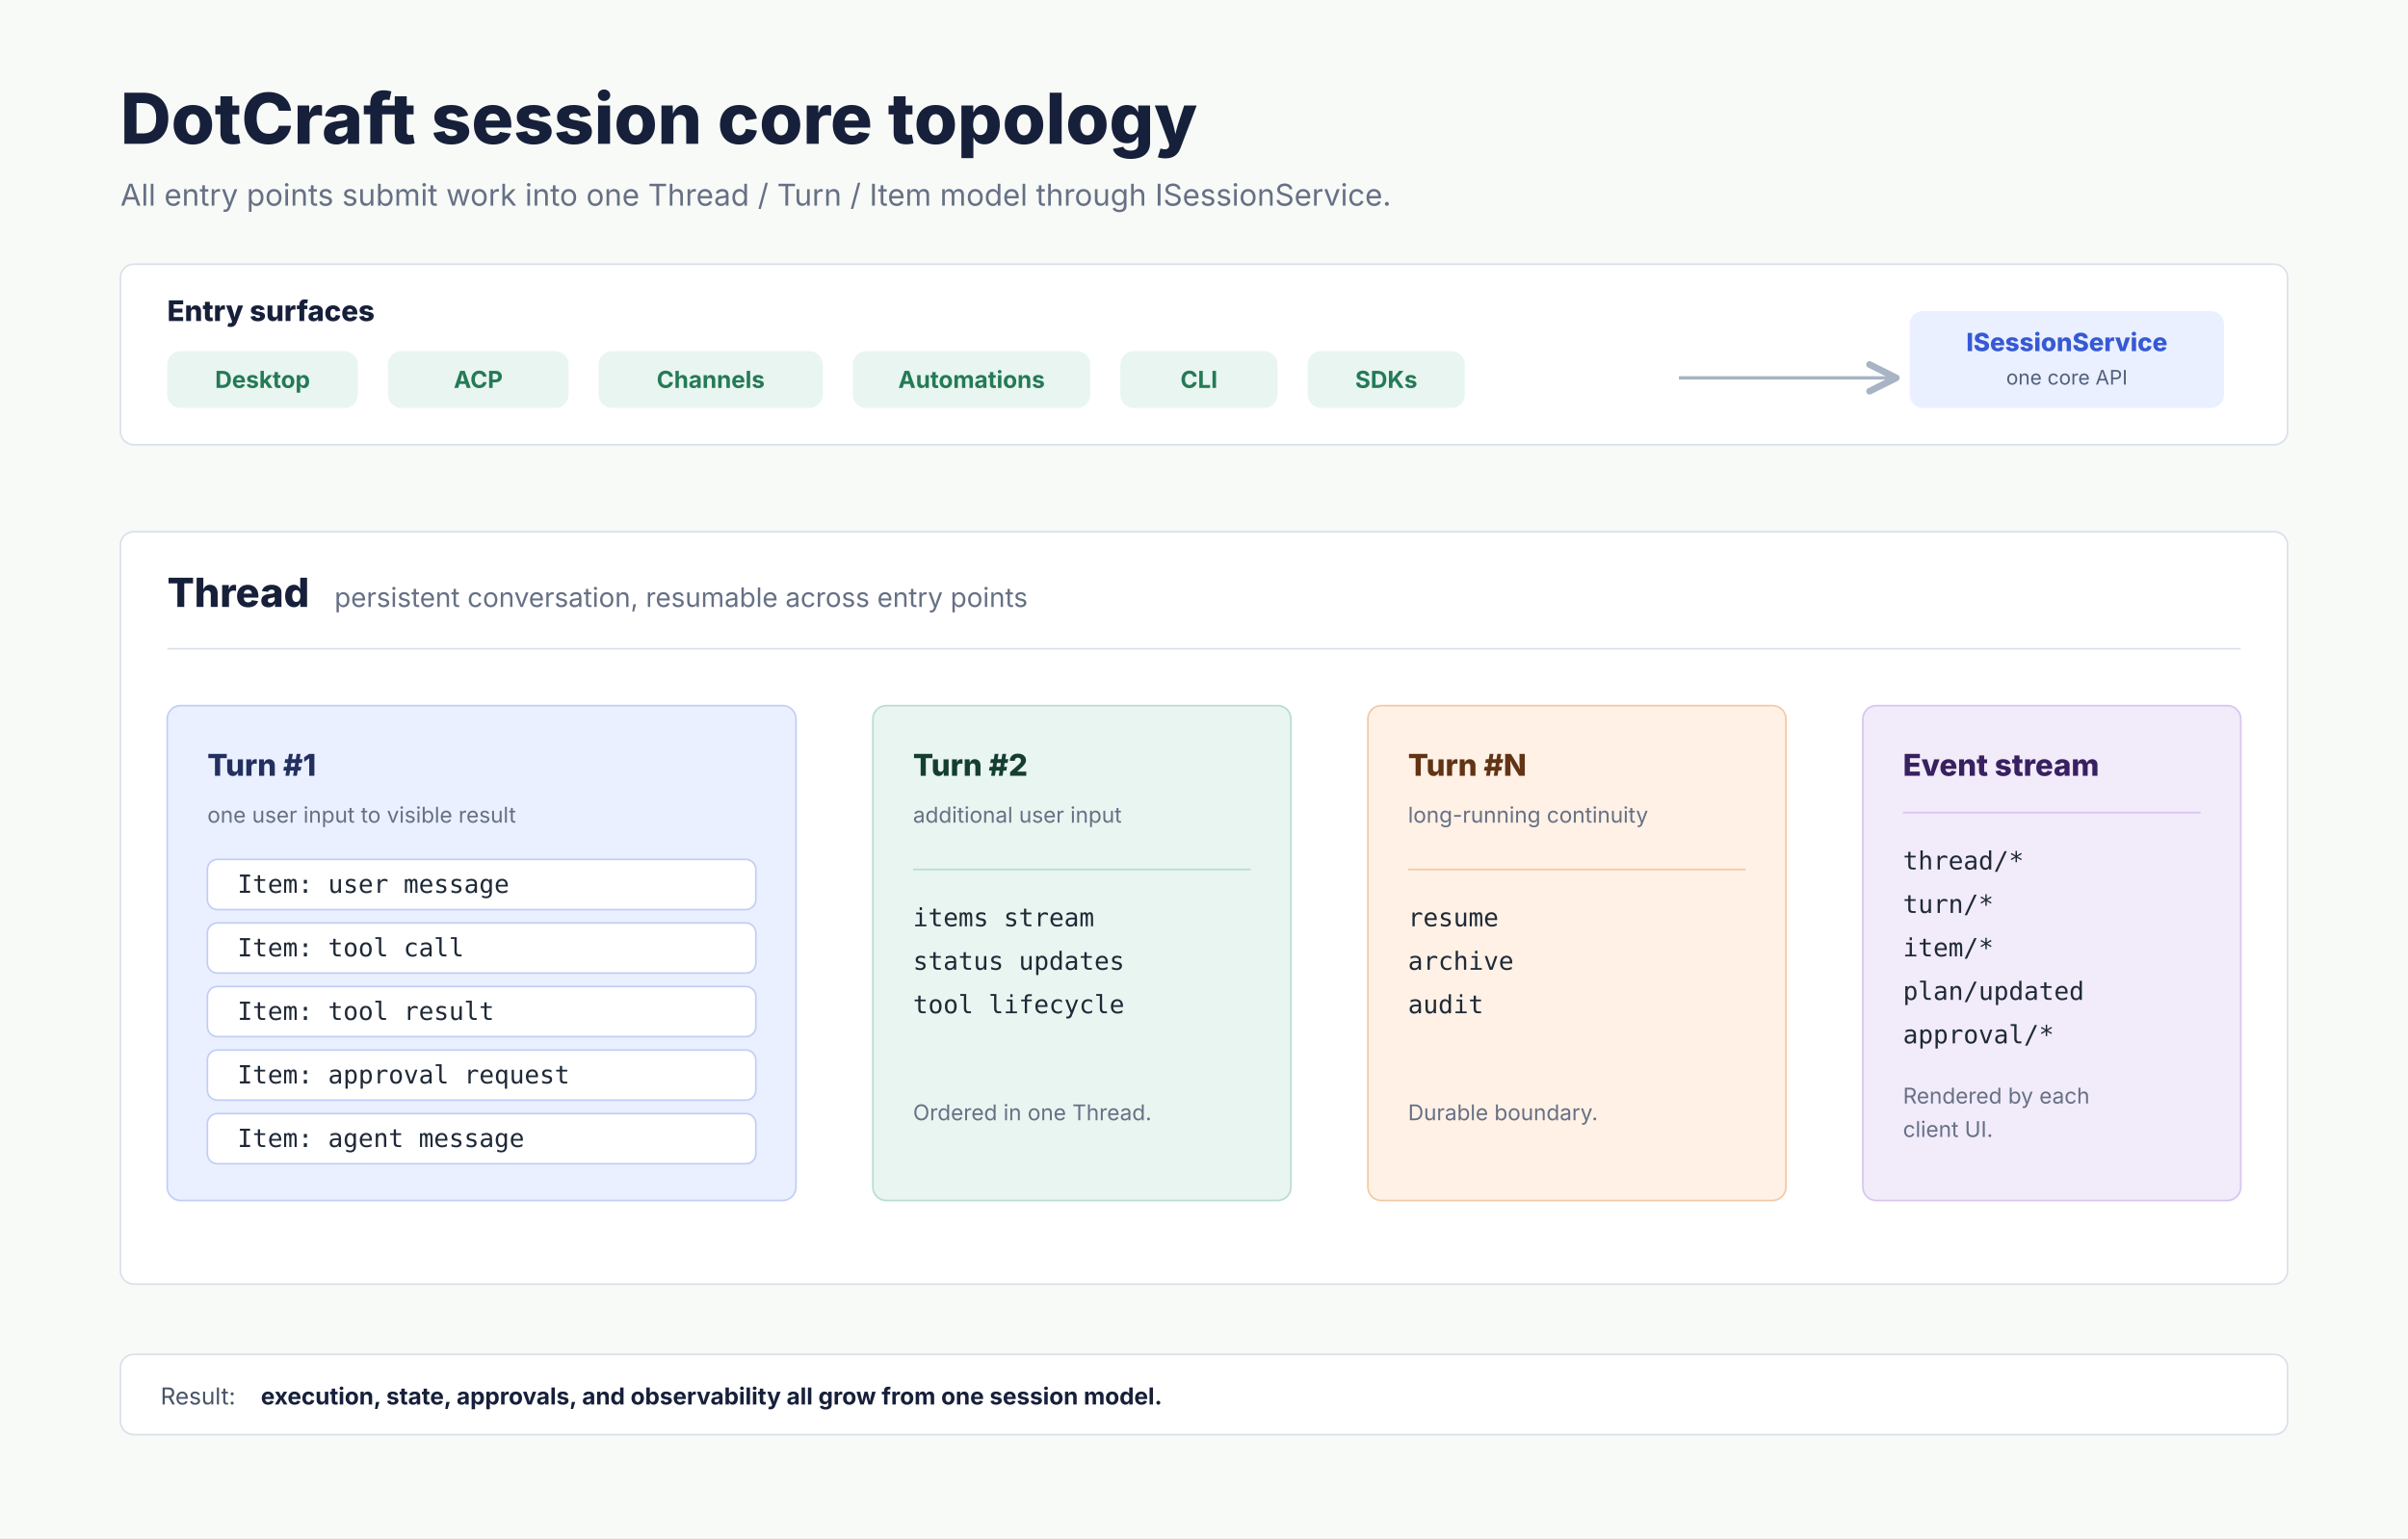
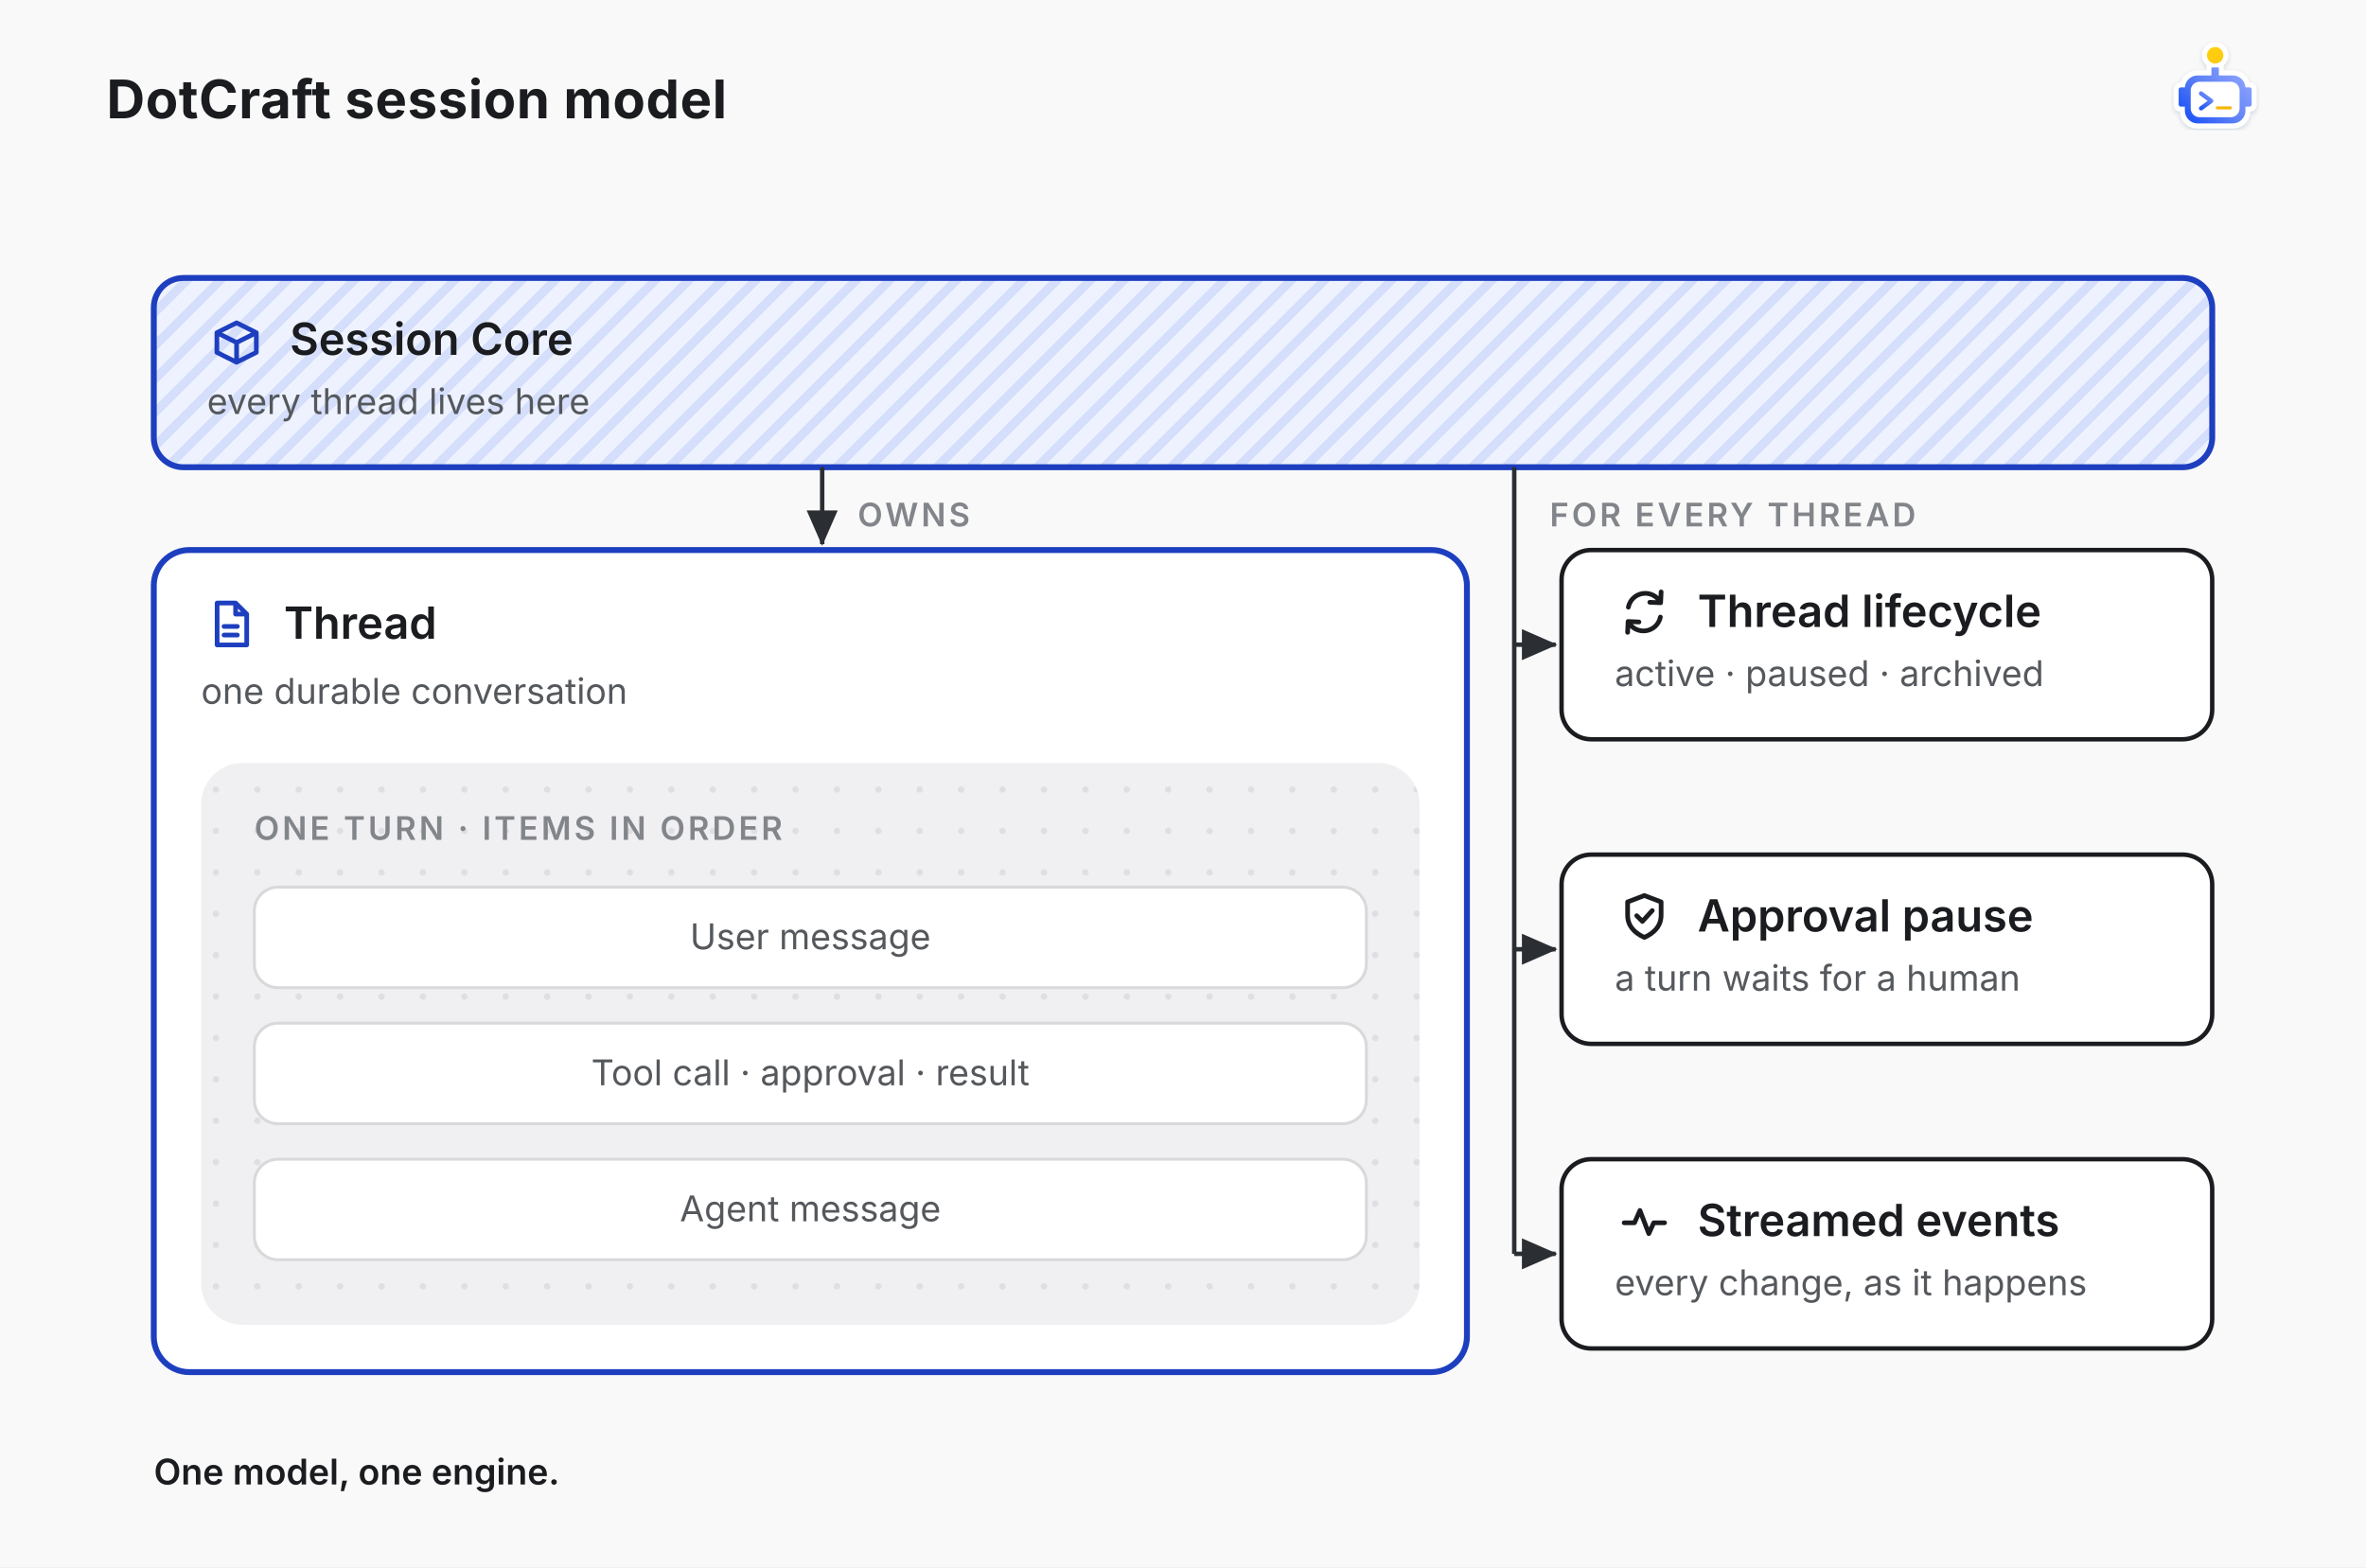
- <svg xmlns="http://www.w3.org/2000/svg" width="1440" height="920" viewBox="0 0 1440 920" fill="none" role="img" aria-labelledby="title desc">
-   <style>
-     text { font-family: Inter, ui-sans-serif, system-ui, -apple-system, BlinkMacSystemFont, "Segoe UI", sans-serif; letter-spacing: 0; }
-     .title { fill: #17203A; font-size: 42px; font-weight: 760; }
-     .subtitle { fill: #667085; font-size: 18px; }
-     .cardTitle { font-size: 24px; font-weight: 760; }
-     .smallTitle { font-size: 18px; font-weight: 760; }
-     .label { font-size: 14px; font-weight: 720; }
-     .body { fill: #1F2937; font-size: 15px; }
-     .mono { fill: #1F2937; font-size: 15px; font-family: "Cascadia Mono", ui-monospace, SFMono-Regular, Menlo, monospace; }
-     .muted { fill: #667085; font-size: 13px; }
-   </style>
+ <svg xmlns="http://www.w3.org/2000/svg" width="800" height="530" viewBox="0 0 800 530" role="img" aria-label="DotCraft session model: one Session Core owns every thread. A thread is a durable conversation built from turns, and a turn is an ordered run of items — user message, tool call with its approval and result, agent message. The core drives the thread lifecycle, pauses a turn for approval, and streams every change as it happens.">
  <defs>
-     <marker id="arrow" markerWidth="12" markerHeight="12" refX="10" refY="6" orient="auto">
-       <path d="M2 2L10 6L2 10" fill="none" stroke="#A8B4C6" stroke-width="2" stroke-linecap="round" stroke-linejoin="round" />
+     <marker id="a" markerWidth="9" markerHeight="9" refX="7.6" refY="4.5" orient="auto-start-reverse">
+       <path d="M0 1L8 4.5L0 8Z" fill="#2b2e33" />
    </marker>
+     <marker id="b" markerWidth="9" markerHeight="9" refX="7.6" refY="4.5" orient="auto-start-reverse">
+       <path d="M0 1L8 4.5L0 8Z" fill="#a9abb0" />
+     </marker>
+     <pattern id="hat_score" width="8" height="8" patternUnits="userSpaceOnUse" patternTransform="rotate(45)">
+       <rect width="8" height="8" fill="#eef2fe" />
+       <rect width="3" height="8" fill="#2d5cf0" opacity="0.13" />
+     </pattern>
+     <pattern id="dots_score" width="14" height="14" patternUnits="userSpaceOnUse">
+       <rect width="14" height="14" fill="#f0f0f2" />
+       <circle cx="3" cy="3" r="1.1" fill="#dfdfe3" />
+     </pattern>
+     <style>
+       text{font-family:-apple-system,BlinkMacSystemFont,"Segoe UI","PingFang SC","Hiragino Sans GB","Microsoft YaHei",sans-serif}
+       .dtitle{font-size:18px;font-weight:700;fill:#1a1c1f;letter-spacing:.2px}
+       .eyebrow{font-size:11px;font-weight:600;letter-spacing:.09em;fill:#82858a}
+       .title{font-size:15px;font-weight:600;fill:#1a1c1f}
+       .sub{font-size:13px;font-weight:600;fill:#1a1c1f}
+       .body{font-size:12px;font-weight:400;fill:#55585c}
+       .mono{font-size:12px;font-weight:400;fill:#55585c;font-family:ui-monospace,"SFMono-Regular","Cascadia Code","JetBrains Mono",Menlo,Consolas,monospace}
+       .node{fill:#ffffff;stroke:#1a1c1f;stroke-width:1.5}
+       .accent{fill:url(#hat_score);stroke:#1d3fbf;stroke-width:2}
+       .zone{fill:url(#dots_score)}
+       .frame{fill:#ffffff;stroke:#1d3fbf;stroke-width:2}
+       .ghost{fill:none;stroke:#d9d9dc;stroke-width:1.5;stroke-dasharray:5 4}
+       .link{stroke:#2b2e33;stroke-width:1.5;fill:none;stroke-linejoin:round}
+       .link2{stroke:#a9abb0;stroke-width:1.5;fill:none;stroke-linejoin:round;stroke-dasharray:4 4}
+       .cap{font-size:12px;font-weight:600;fill:#1a1c1f}
+     </style>
  </defs>
-   <rect width="1440" height="920" fill="#F8FAF7" />
-   <text x="72" y="86" class="title">DotCraft session core topology</text>
-   <text x="72" y="123" class="subtitle">All entry points submit work into one Thread / Turn / Item model through ISessionService.</text>
-   <g transform="translate(72 158)">
-     <rect x="0" y="0" width="1296" height="108" rx="8" fill="#FFFFFF" stroke="#D9E0EA" />
-     <text x="28" y="34" fill="#17203A" font-size="17" font-weight="760">Entry surfaces</text>
-     <g transform="translate(28 52)">
-       <rect x="0" y="0" width="114" height="34" rx="8" fill="#E9F5F0" />
-       <text x="57" y="22" text-anchor="middle" fill="#247A57" font-size="14" font-weight="720">Desktop</text>
-       <rect x="132" y="0" width="108" height="34" rx="8" fill="#E9F5F0" />
-       <text x="186" y="22" text-anchor="middle" fill="#247A57" font-size="14" font-weight="720">ACP</text>
-       <rect x="258" y="0" width="134" height="34" rx="8" fill="#E9F5F0" />
-       <text x="325" y="22" text-anchor="middle" fill="#247A57" font-size="14" font-weight="720">Channels</text>
-       <rect x="410" y="0" width="142" height="34" rx="8" fill="#E9F5F0" />
-       <text x="481" y="22" text-anchor="middle" fill="#247A57" font-size="14" font-weight="720">Automations</text>
-       <rect x="570" y="0" width="94" height="34" rx="8" fill="#E9F5F0" />
-       <text x="617" y="22" text-anchor="middle" fill="#247A57" font-size="14" font-weight="720">CLI</text>
-       <rect x="682" y="0" width="94" height="34" rx="8" fill="#E9F5F0" />
-       <text x="729" y="22" text-anchor="middle" fill="#247A57" font-size="14" font-weight="720">SDKs</text>
+   <rect width="800" height="530" fill="#f9f9f9" />
+   <text x="36" y="40" class="dtitle">DotCraft session model</text>
+   <svg x="734" y="14" width="30" height="30" viewBox="0 0 1024 1024" fill="none">
+     <defs>
+       <linearGradient id="lb_score" x1="279" y1="766" x2="736" y2="334" gradientUnits="userSpaceOnUse">
+         <stop offset="0" stop-color="#2458f7" />
+         <stop offset=".46" stop-color="#5f82f7" />
+         <stop offset="1" stop-color="#8fa5ff" />
+       </linearGradient>
+       <linearGradient id="lm_score" x1="380" y1="696" x2="492" y2="557" gradientUnits="userSpaceOnUse">
+         <stop offset="0" stop-color="#2257f5" />
+         <stop offset=".55" stop-color="#577df7" />
+         <stop offset="1" stop-color="#8ca2ff" />
+       </linearGradient>
+       <linearGradient id="ly_score" x1="481" y1="174" x2="617" y2="713" gradientUnits="userSpaceOnUse">
+         <stop offset="0" stop-color="#ffcf11" />
+         <stop offset="1" stop-color="#f6b500" />
+       </linearGradient>
+       <filter id="ls_score" x="-12%" y="-12%" width="124%" height="124%">
+         <feDropShadow dx="0" dy="18" stdDeviation="24" flood-color="#0b3d62" flood-opacity=".18" />
+       </filter>
+     </defs>
+     <g transform="translate(512 528) scale(1.3) translate(-512 -512)">
+       <g filter="url(#ls_score)">
+         <rect x="201" y="365" width="622" height="513" rx="151" fill="#fff" />
+         <rect x="145" y="472" width="136" height="256" rx="58" fill="#fff" />
+         <rect x="743" y="472" width="136" height="256" rx="58" fill="#fff" />
+         <rect x="438" y="270" width="148" height="182" rx="2" fill="#fff" />
+         <circle cx="512" cy="229" r="116" fill="#fff" />
+       </g>
+       <rect x="243" y="408" width="538" height="426" rx="113" fill="url(#lb_score)" />
+       <rect x="188" y="514" width="90" height="171" rx="19" fill="url(#lb_score)" />
+       <rect x="746" y="514" width="90" height="171" rx="19" fill="url(#lb_score)" />
+       <rect x="479" y="337" width="66" height="119" rx="6" fill="url(#lb_score)" />
+       <rect x="295" y="464" width="434" height="315" rx="78" fill="#fff" />
+       <circle cx="512" cy="229" r="73" fill="url(#ly_score)" />
+       <path d="M387 568 477 634 387 700" stroke="url(#lm_score)" stroke-width="38" stroke-linecap="round" stroke-linejoin="round" />
+       <path d="M531 696h116" stroke="url(#ly_score)" stroke-width="27" stroke-linecap="round" />
    </g>
-     <path d="M932 68H1062" stroke="#A8B4C6" stroke-width="2" marker-end="url(#arrow)" />
-     <g transform="translate(1070 28)">
-       <rect x="0" y="0" width="188" height="58" rx="8" fill="#EAF0FF" />
-       <text x="94" y="24" text-anchor="middle" fill="#3659D4" font-size="15" font-weight="760">ISessionService</text>
-       <text x="94" y="44" text-anchor="middle" fill="#52607A" font-size="12">one core API</text>
+   </svg>
+   <g transform="translate(0,54)">
+     <rect x="52" y="40" width="696" height="64" rx="10" class="accent" />
+     <g transform="translate(70,51) scale(0.8333)" fill="none" stroke="#1d3fbf" stroke-width="1.9" stroke-linecap="round" stroke-linejoin="round">
+       <path d="M4,9 l8,-4 8,4 v8 l-8,4 -8,-4 z M4,9 l8,4 8,-4 M12,13 v8" />
    </g>
-   </g>
-   <g transform="translate(72 318)">
-     <rect x="0" y="0" width="1296" height="450" rx="8" fill="#FFFFFF" stroke="#D9E0EA" />
-     <text x="28" y="45" class="cardTitle" fill="#17203A">Thread</text>
-     <text x="128" y="45" fill="#667085" font-size="16">persistent conversation, resumable across entry points</text>
-     <line x1="28" y1="70" x2="1268" y2="70" stroke="#D9E0EA" />
-     <g transform="translate(28 104)">
-       <rect x="0" y="0" width="376" height="296" rx="8" fill="#EAF0FF" stroke="#C2CEF7" />
-       <text x="24" y="42" class="smallTitle" fill="#23305F">Turn #1</text>
-       <text x="24" y="70" class="muted">one user input to visible result</text>
-       <g transform="translate(24 92)">
-         <rect x="0" y="0" width="328" height="30" rx="6" fill="#FFFFFF" stroke="#C2CEF7" />
-         <text x="18" y="20" class="mono">Item: user message</text>
-         <rect x="0" y="38" width="328" height="30" rx="6" fill="#FFFFFF" stroke="#C2CEF7" />
-         <text x="18" y="58" class="mono">Item: tool call</text>
-         <rect x="0" y="76" width="328" height="30" rx="6" fill="#FFFFFF" stroke="#C2CEF7" />
-         <text x="18" y="96" class="mono">Item: tool result</text>
-         <rect x="0" y="114" width="328" height="30" rx="6" fill="#FFFFFF" stroke="#C2CEF7" />
-         <text x="18" y="134" class="mono">Item: approval request</text>
-         <rect x="0" y="152" width="328" height="30" rx="6" fill="#FFFFFF" stroke="#C2CEF7" />
-         <text x="18" y="172" class="mono">Item: agent message</text>
-       </g>
+     <text x="98" y="66" class="title">Session Core</text>
+     <text x="70" y="86" class="body">every thread lives here</text>
+     <path d="M278 104 V130" class="link" marker-end="url(#a)" />
+     <text x="290" y="124" class="eyebrow">OWNS</text>
+     <rect x="52" y="132" width="444" height="278" rx="12" class="frame" />
+     <g transform="translate(68,147) scale(0.8333)" fill="none" stroke="#1d3fbf" stroke-width="1.9" stroke-linecap="round" stroke-linejoin="round">
+       <path d="M6.5,3.5 H14 L18.5,8 V20.5 H6.5 Z M14,3.5 V8 h4.5" />
+       <path d="M9.3,13 h5.4 M9.3,16.5 h5.4" />
    </g>
-     <g transform="translate(450 104)">
-       <rect x="0" y="0" width="250" height="296" rx="8" fill="#E9F5F0" stroke="#B7DED0" />
-       <text x="24" y="42" class="smallTitle" fill="#153E33">Turn #2</text>
-       <text x="24" y="70" class="muted">additional user input</text>
-       <line x1="24" y1="98" x2="226" y2="98" stroke="#B7DED0" />
-       <text x="24" y="132" class="mono">items stream</text>
-       <text x="24" y="158" class="mono">status updates</text>
-       <text x="24" y="184" class="mono">tool lifecycle</text>
-       <text x="24" y="248" class="muted">Ordered in one Thread.</text>
+     <text x="96" y="162" class="title">Thread</text>
+     <text x="68" y="184" class="body">one durable conversation</text>
+     <rect x="68" y="204" width="412" height="190" rx="14" class="zone" />
+     <text x="86" y="230" class="eyebrow">ONE TURN · ITEMS IN ORDER</text>
+     <rect x="86" y="246" width="376" height="34" rx="8" fill="#ffffff" stroke="#d9d9dc" stroke-width="1" />
+     <text x="274" y="267" class="body" text-anchor="middle" fill="#2b2e33">User message</text>
+     <rect x="86" y="292" width="376" height="34" rx="8" fill="#ffffff" stroke="#d9d9dc" stroke-width="1" />
+     <text x="274" y="313" class="body" text-anchor="middle" fill="#2b2e33">Tool call · approval · result</text>
+     <rect x="86" y="338" width="376" height="34" rx="8" fill="#ffffff" stroke="#d9d9dc" stroke-width="1" />
+     <text x="274" y="359" class="body" text-anchor="middle" fill="#2b2e33">Agent message</text>
+     <path d="M512 104 V370" class="link" />
+     <text x="524" y="124" class="eyebrow">FOR EVERY THREAD</text>
+     <path d="M512 164 H526" class="link" marker-end="url(#a)" />
+     <rect x="528" y="132" width="220" height="64" rx="10" class="node" />
+     <g transform="translate(546,143) scale(0.8333)" fill="none" stroke="#1a1c1f" stroke-width="1.9" stroke-linecap="round" stroke-linejoin="round">
+       <path d="M5.5,10 A7,7 0 0 1 18.5,8 M18.8,3.8 L18.6,8.2 14.2,8" />
+       <path d="M18.5,14 A7,7 0 0 1 5.5,16 M5.2,20.2 L5.4,15.8 9.8,16" />
    </g>
-     <g transform="translate(746 104)">
-       <rect x="0" y="0" width="250" height="296" rx="8" fill="#FFF1E6" stroke="#F3C9A4" />
-       <text x="24" y="42" class="smallTitle" fill="#623314">Turn #N</text>
-       <text x="24" y="70" class="muted">long-running continuity</text>
-       <line x1="24" y1="98" x2="226" y2="98" stroke="#F3C9A4" />
-       <text x="24" y="132" class="mono">resume</text>
-       <text x="24" y="158" class="mono">archive</text>
-       <text x="24" y="184" class="mono">audit</text>
-       <text x="24" y="248" class="muted">Durable boundary.</text>
+     <text x="574" y="158" class="title">Thread lifecycle</text>
+     <text x="546" y="178" class="body">active · paused · archived</text>
+     <path d="M512 267 H526" class="link" marker-end="url(#a)" />
+     <rect x="528" y="235" width="220" height="64" rx="10" class="node" />
+     <g transform="translate(546,246) scale(0.8333)" fill="none" stroke="#1a1c1f" stroke-width="1.9" stroke-linecap="round" stroke-linejoin="round">
+       <path d="M12,3.4 L18.8,6 V11.4 C18.8,15.7 16,18.6 12,20.4 C8,18.6 5.2,15.7 5.2,11.4 V6 Z" />
+       <path d="M8.9,11.6 l2.3,2.3 4,-4.4" />
    </g>
-     <g transform="translate(1042 104)">
-       <rect x="0" y="0" width="226" height="296" rx="8" fill="#F1EBFA" stroke="#D7C5EF" />
-       <text x="24" y="42" class="smallTitle" fill="#39205F">Event stream</text>
-       <line x1="24" y1="64" x2="202" y2="64" stroke="#D7C5EF" />
-       <text x="24" y="98" class="mono">thread/*</text>
-       <text x="24" y="124" class="mono">turn/*</text>
-       <text x="24" y="150" class="mono">item/*</text>
-       <text x="24" y="176" class="mono">plan/updated</text>
-       <text x="24" y="202" class="mono">approval/*</text>
-       <text x="24" y="238" class="muted">Rendered by each</text>
-       <text x="24" y="258" class="muted">client UI.</text>
+     <text x="574" y="261" class="title">Approval pause</text>
+     <text x="546" y="281" class="body">a turn waits for a human</text>
+     <path d="M512 370 H526" class="link" marker-end="url(#a)" />
+     <rect x="528" y="338" width="220" height="64" rx="10" class="node" />
+     <g transform="translate(546,349) scale(0.8333)" fill="none" stroke="#1a1c1f" stroke-width="1.9" stroke-linecap="round" stroke-linejoin="round">
+       <path d="M3.8,12.6 H8 L10.2,7.6 13.8,17 15.8,12.6 H20.2" />
    </g>
-   </g>
-   <g transform="translate(72 810)">
-     <rect x="0" y="0" width="1296" height="48" rx="8" fill="#FFFFFF" stroke="#D9E0EA" />
-     <text x="24" y="30" fill="#475467" font-size="14">Result:</text>
-     <text x="84" y="30" fill="#17203A" font-size="14" font-weight="720">execution, state, approvals, and observability all grow from one session model.</text>
+     <text x="574" y="364" class="title">Streamed events</text>
+     <text x="546" y="384" class="body">every change, as it happens</text>
+     <text x="52" y="448" class="cap">One model, one engine.</text>
  </g>
</svg>
